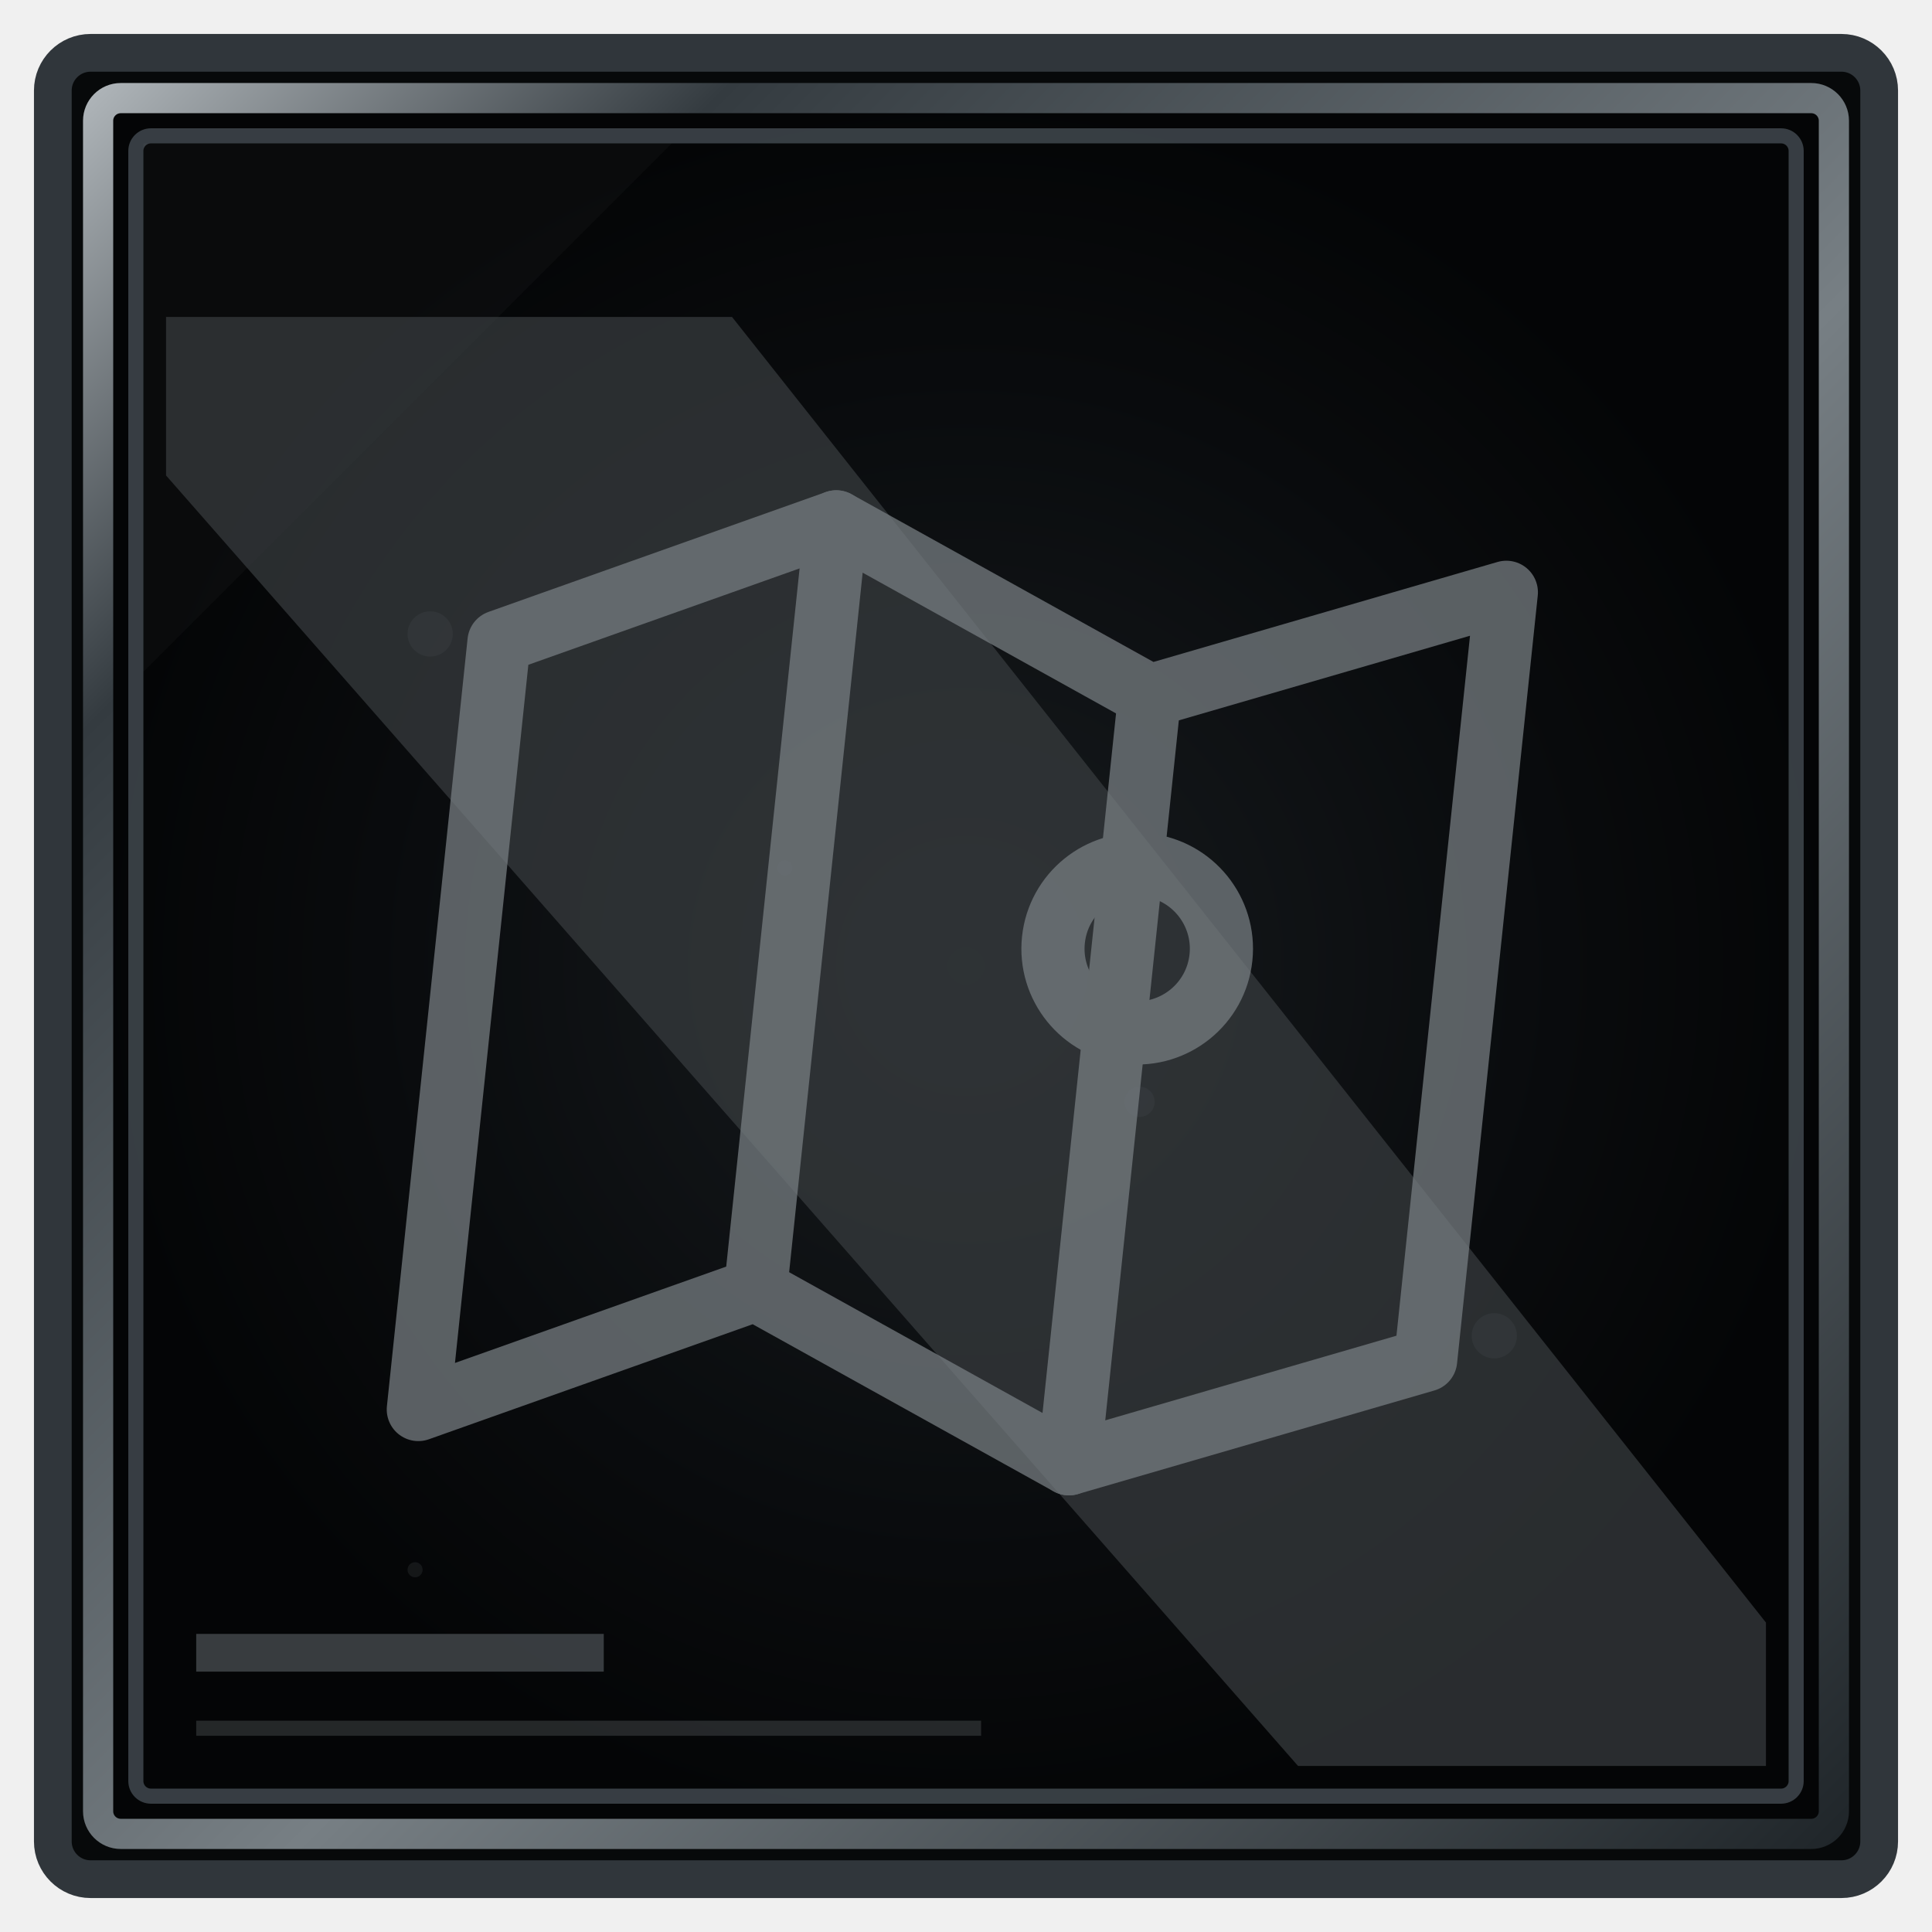
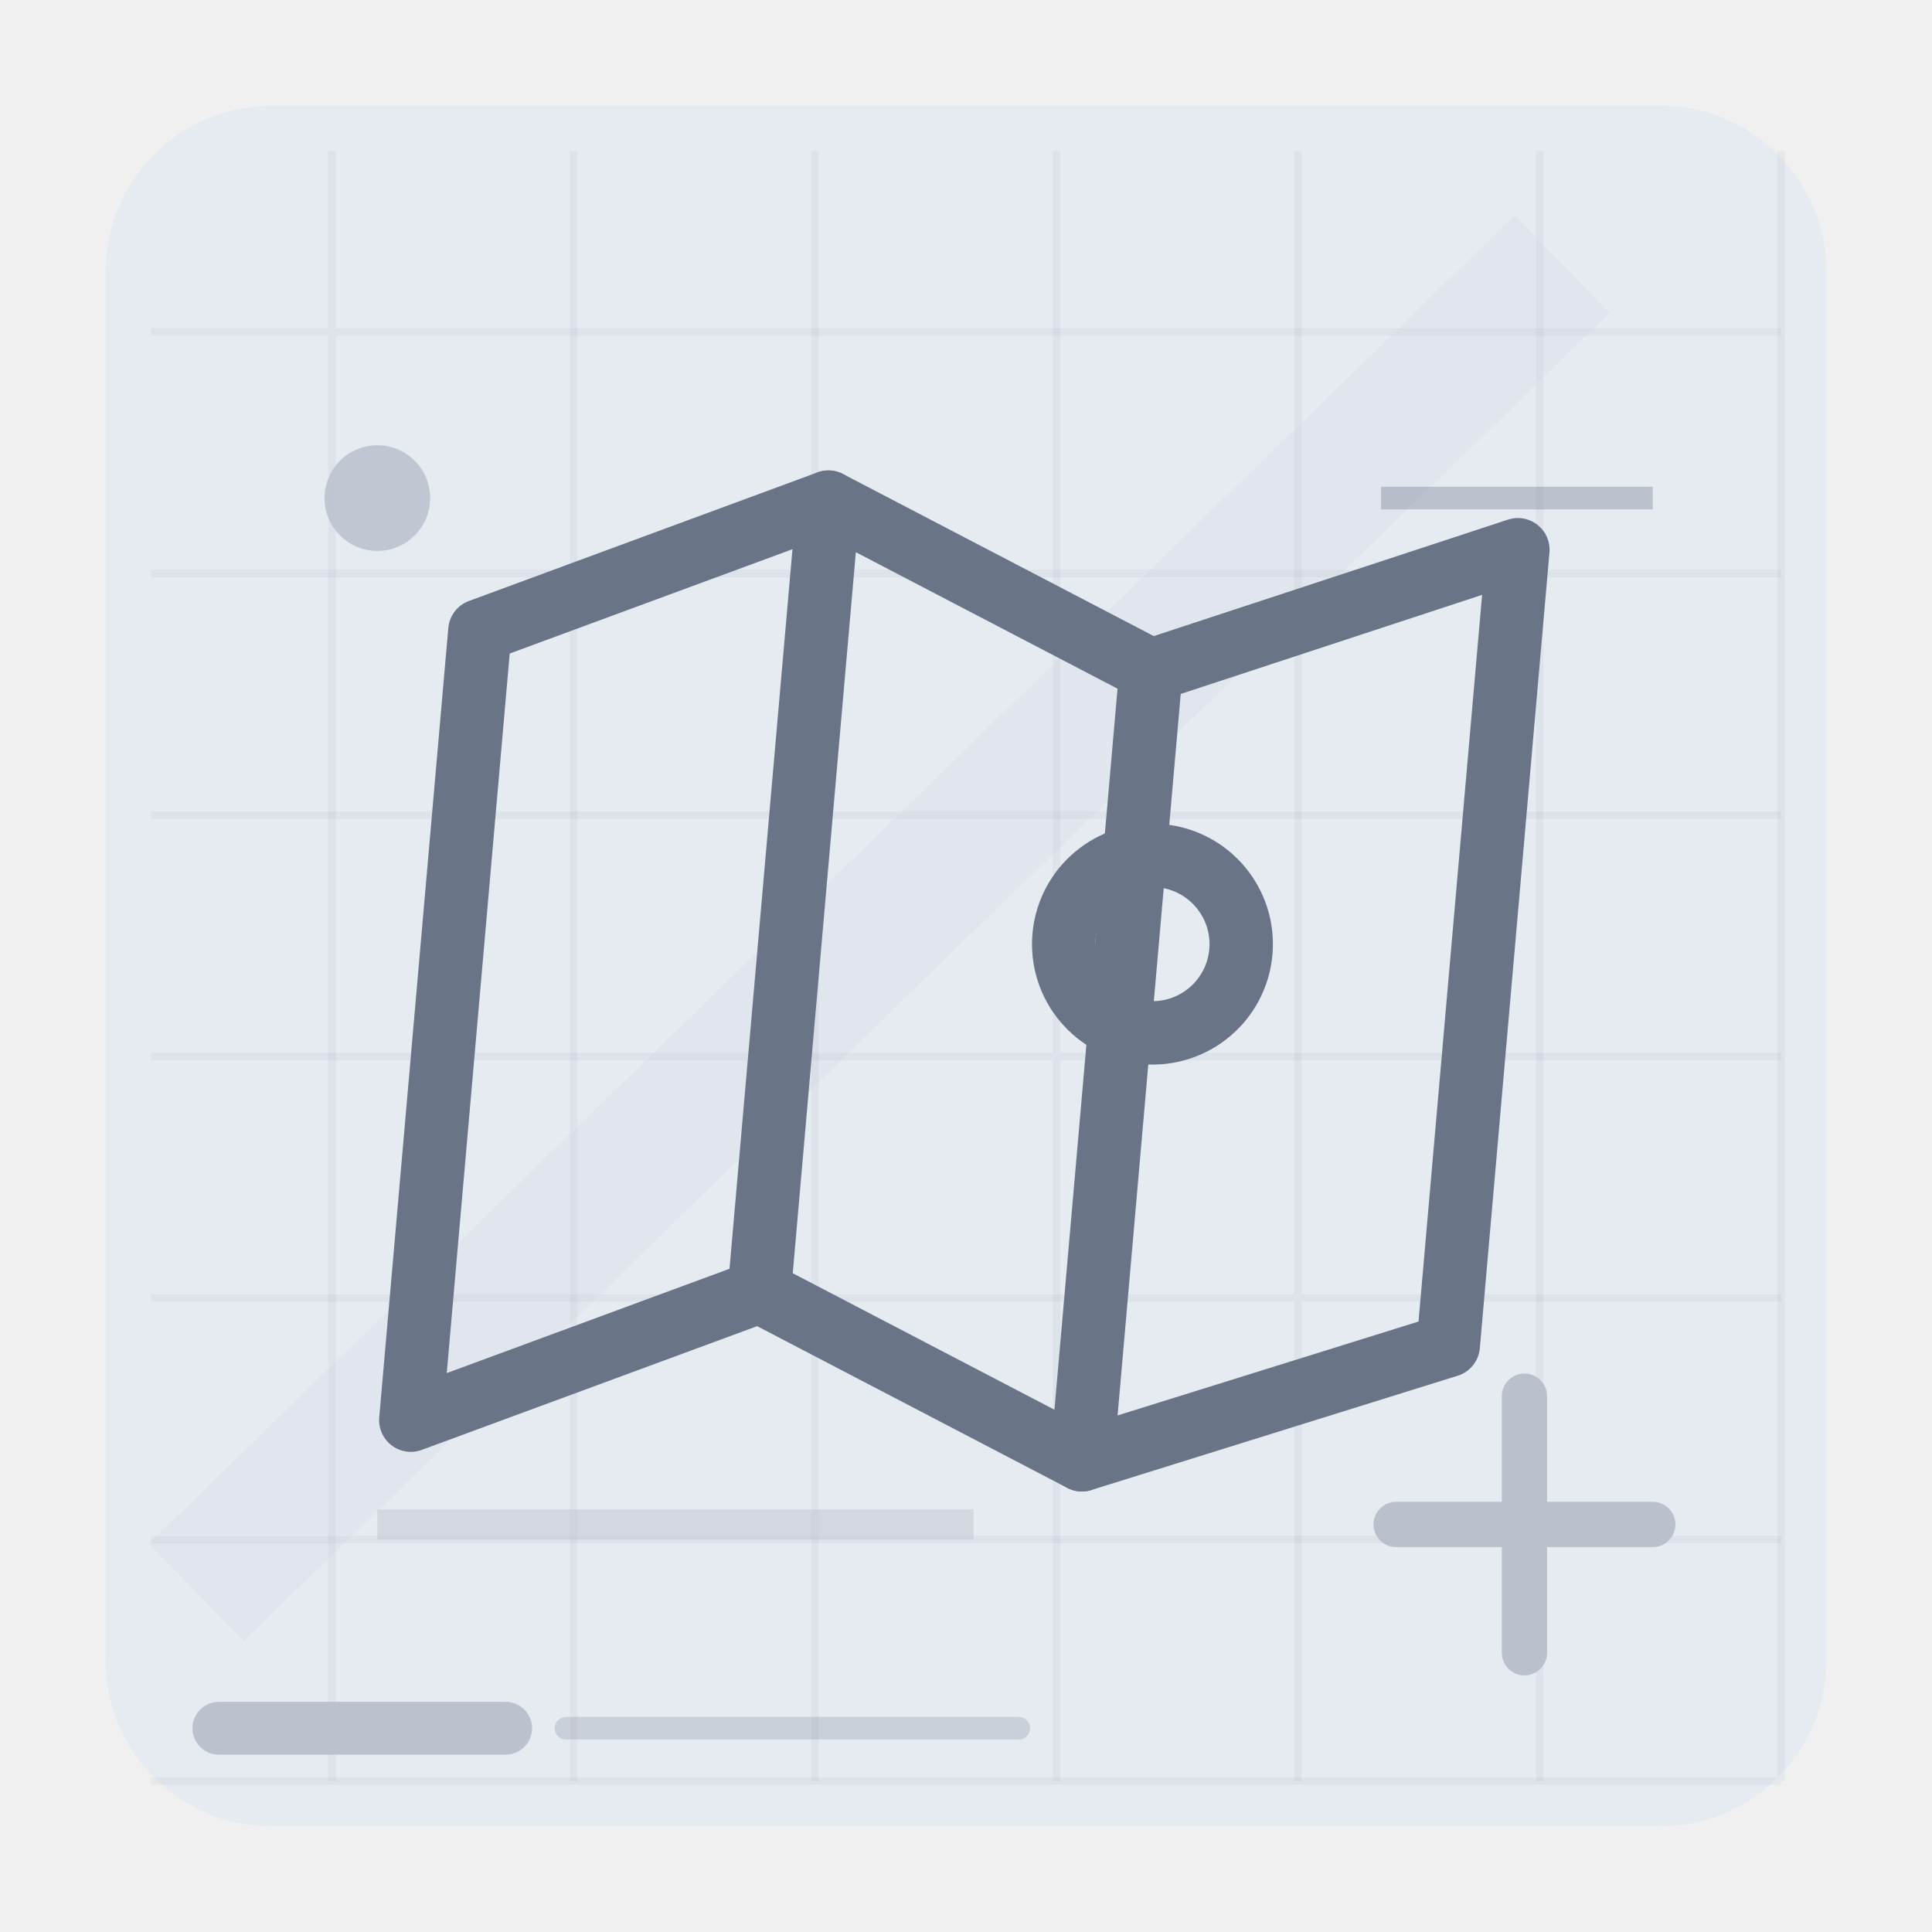
<svg xmlns="http://www.w3.org/2000/svg" width="256" height="256" viewBox="0 0 256 256">
-   <defs>
-     <filter id="gold14" x="-45%" y="-45%" width="190%" height="190%">
-       <feGaussianBlur stdDeviation="6" result="b" />
-       <feColorMatrix in="b" type="matrix" values="1 0 0 0 .77  0 1 0 0 .48  0 0 1 0 .10  0 0 0 0 0" />
-     </filter>
-     <linearGradient id="steel14" x1="0" y1="0" x2="1" y2="1">
-       <stop stop-color="#aeb4b8" />
-       <stop offset=".18" stop-color="#343b40" />
-       <stop offset=".56" stop-color="#777f84" />
-       <stop offset="1" stop-color="#20262a" />
-     </linearGradient>
-     <radialGradient id="v14">
-       <stop stop-color="#171b1e" />
-       <stop offset=".68" stop-color="#090b0d" />
-       <stop offset="1" stop-color="#040506" />
-     </radialGradient>
-   </defs>
-   <rect x="8" y="8" width="240" height="240" rx="5" fill="none" stroke="#30363b" stroke-width="6" filter="url(#gold14)" opacity="0" />
-   <rect x="7" y="7" width="242" height="242" rx="5" fill="#07090a" stroke="#30363b" stroke-width="5" />
-   <rect x="13" y="13" width="230" height="230" rx="3" fill="url(#v14)" stroke="url(#steel14)" stroke-width="4" />
-   <rect x="18" y="18" width="220" height="220" rx="2" fill="none" stroke="#485057" stroke-width="2" opacity=".75" />
-   <path d="M19 19h70L19 89Z" fill="#ffffff" opacity=".025" />
-   <path d="M22 42h75l137 173v19h-62L22 63Z" fill="#373b3e" opacity=".72" />
-   <circle cx="57" cy="84" r="3" fill="#454b50" opacity=".24" />
-   <circle cx="104" cy="115" r="1" fill="#454b50" opacity=".24" />
-   <circle cx="151" cy="146" r="2" fill="#454b50" opacity=".24" />
-   <circle cx="198" cy="177" r="3" fill="#454b50" opacity=".24" />
-   <circle cx="55" cy="208" r="1" fill="#454b50" opacity=".24" />
-   <g transform="translate(8.96 8.96) scale(0.930) rotate(6 128 128)" fill="none" stroke="#777d82" stroke-width="9" stroke-linecap="round" stroke-linejoin="round" opacity=".74">
-     <path d="m57 89 46-22 47 20 49-20v110l-49 20-47-20-46 22Z" />
-     <path d="M103 67v110M150 87v110" />
-     <circle cx="152" cy="123" r="12" />
+   <rect x="14" y="14" width="228" height="228" rx="22" fill="#E6EAF1" />
+   <path d="M44 20v216M20 44h216" stroke="#677286" stroke-width="1" opacity=".07" />
+   <path d="M76 20v216M20 76h216" stroke="#677286" stroke-width="1" opacity=".07" />
+   <path d="M108 20v216M20 108h216" stroke="#677286" stroke-width="1" opacity=".07" />
+   <path d="M140 20v216M20 140h216" stroke="#677286" stroke-width="1" opacity=".07" />
+   <path d="M172 20v216M20 172h216" stroke="#677286" stroke-width="1" opacity=".07" />
+   <path d="M204 20v216M20 204h216" stroke="#677286" stroke-width="1" opacity=".07" />
+   <path d="M236 20v216M20 236h216" stroke="#677286" stroke-width="1" opacity=".07" />
+   <path d="M26 211 207 35" stroke="#BAC1CD" stroke-width="18" opacity=".12" />
+   <circle cx="50" cy="66" r="7" fill="#BAC1CD" opacity=".85" />
+   <path d="M183 66h36" stroke="#677286" stroke-width="3" opacity=".34" />
+   <path d="M50 202h79" stroke="#BAC1CD" stroke-width="4" opacity=".45" />
+   <g transform="translate(20.48 20.48) scale(0.840) rotate(5 128 128)" fill="none" stroke="#697487" stroke-width="10" stroke-linecap="round" stroke-linejoin="round">
+     <path d="m47 82 53-25 53 22 56-24v126l-56 23-53-22-53 25Z" />
+     <path d="M100 57v125M153 79v125" />
+     <circle cx="157" cy="122" r="14" />
  </g>
-   <path d="M26 219h54" stroke="#454a4e" stroke-width="5" opacity=".8" />
-   <path d="M26 229h104" stroke="#777d82" stroke-width="2" opacity=".28" />
+   <path d="M185 202h34M202 185v34" stroke="#BAC1CD" stroke-width="6" stroke-linecap="round" />
+   <path d="M29 229h38" stroke="#BBC2CD" stroke-width="7" stroke-linecap="round" />
+   <path d="M75 229h60" stroke="#677286" stroke-width="3" opacity=".22" stroke-linecap="round" />
</svg>
